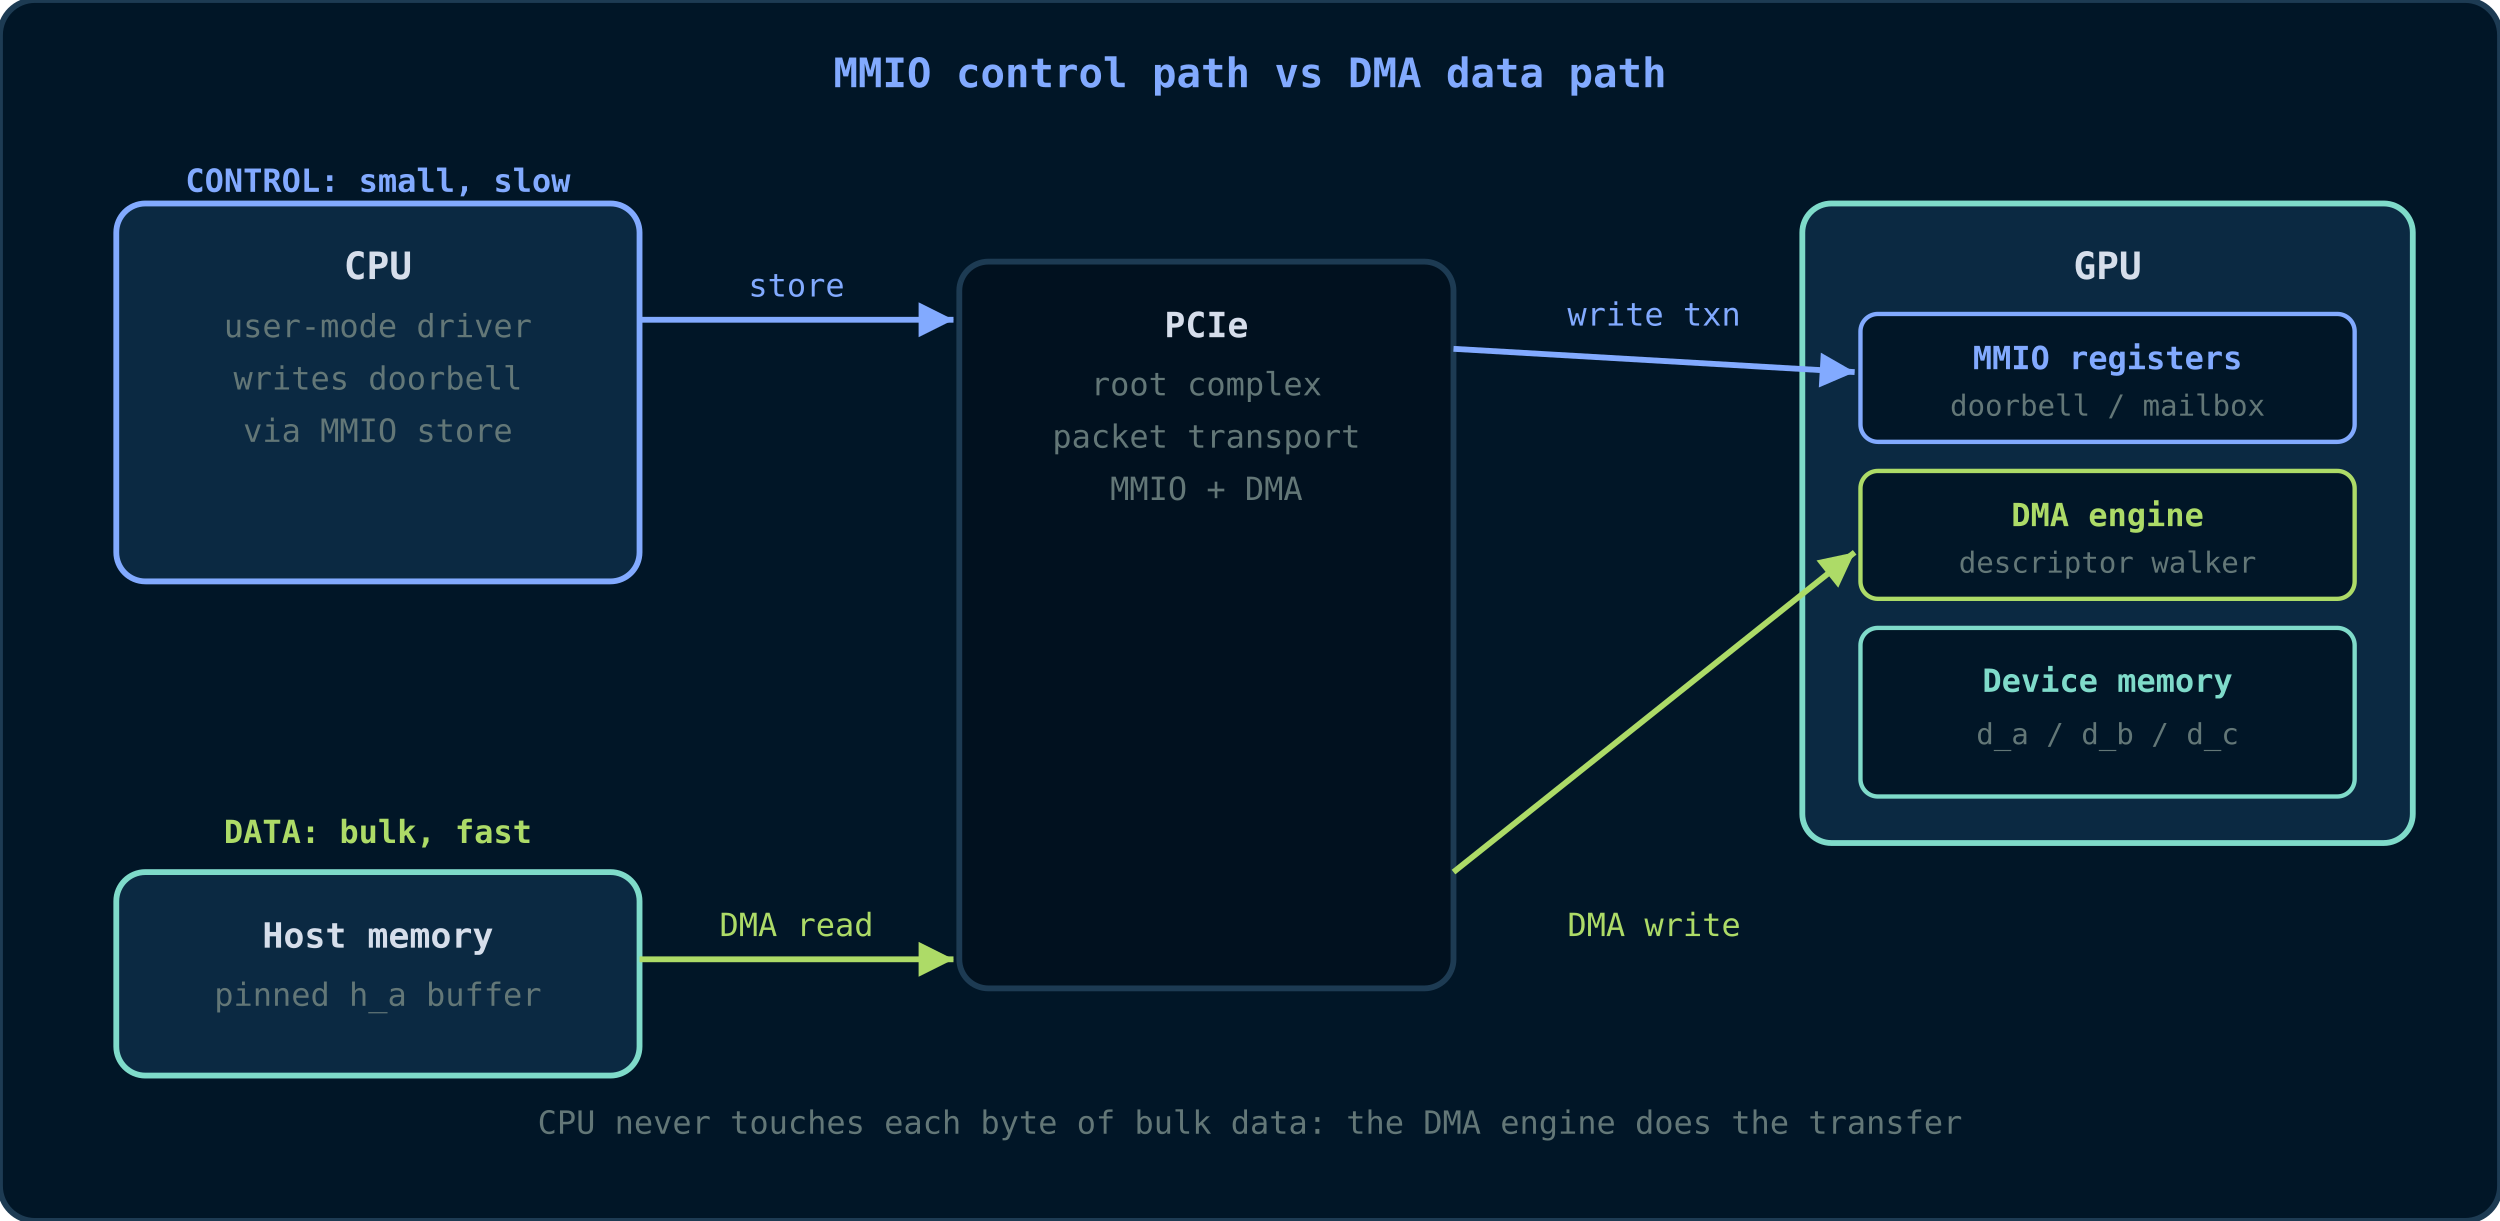
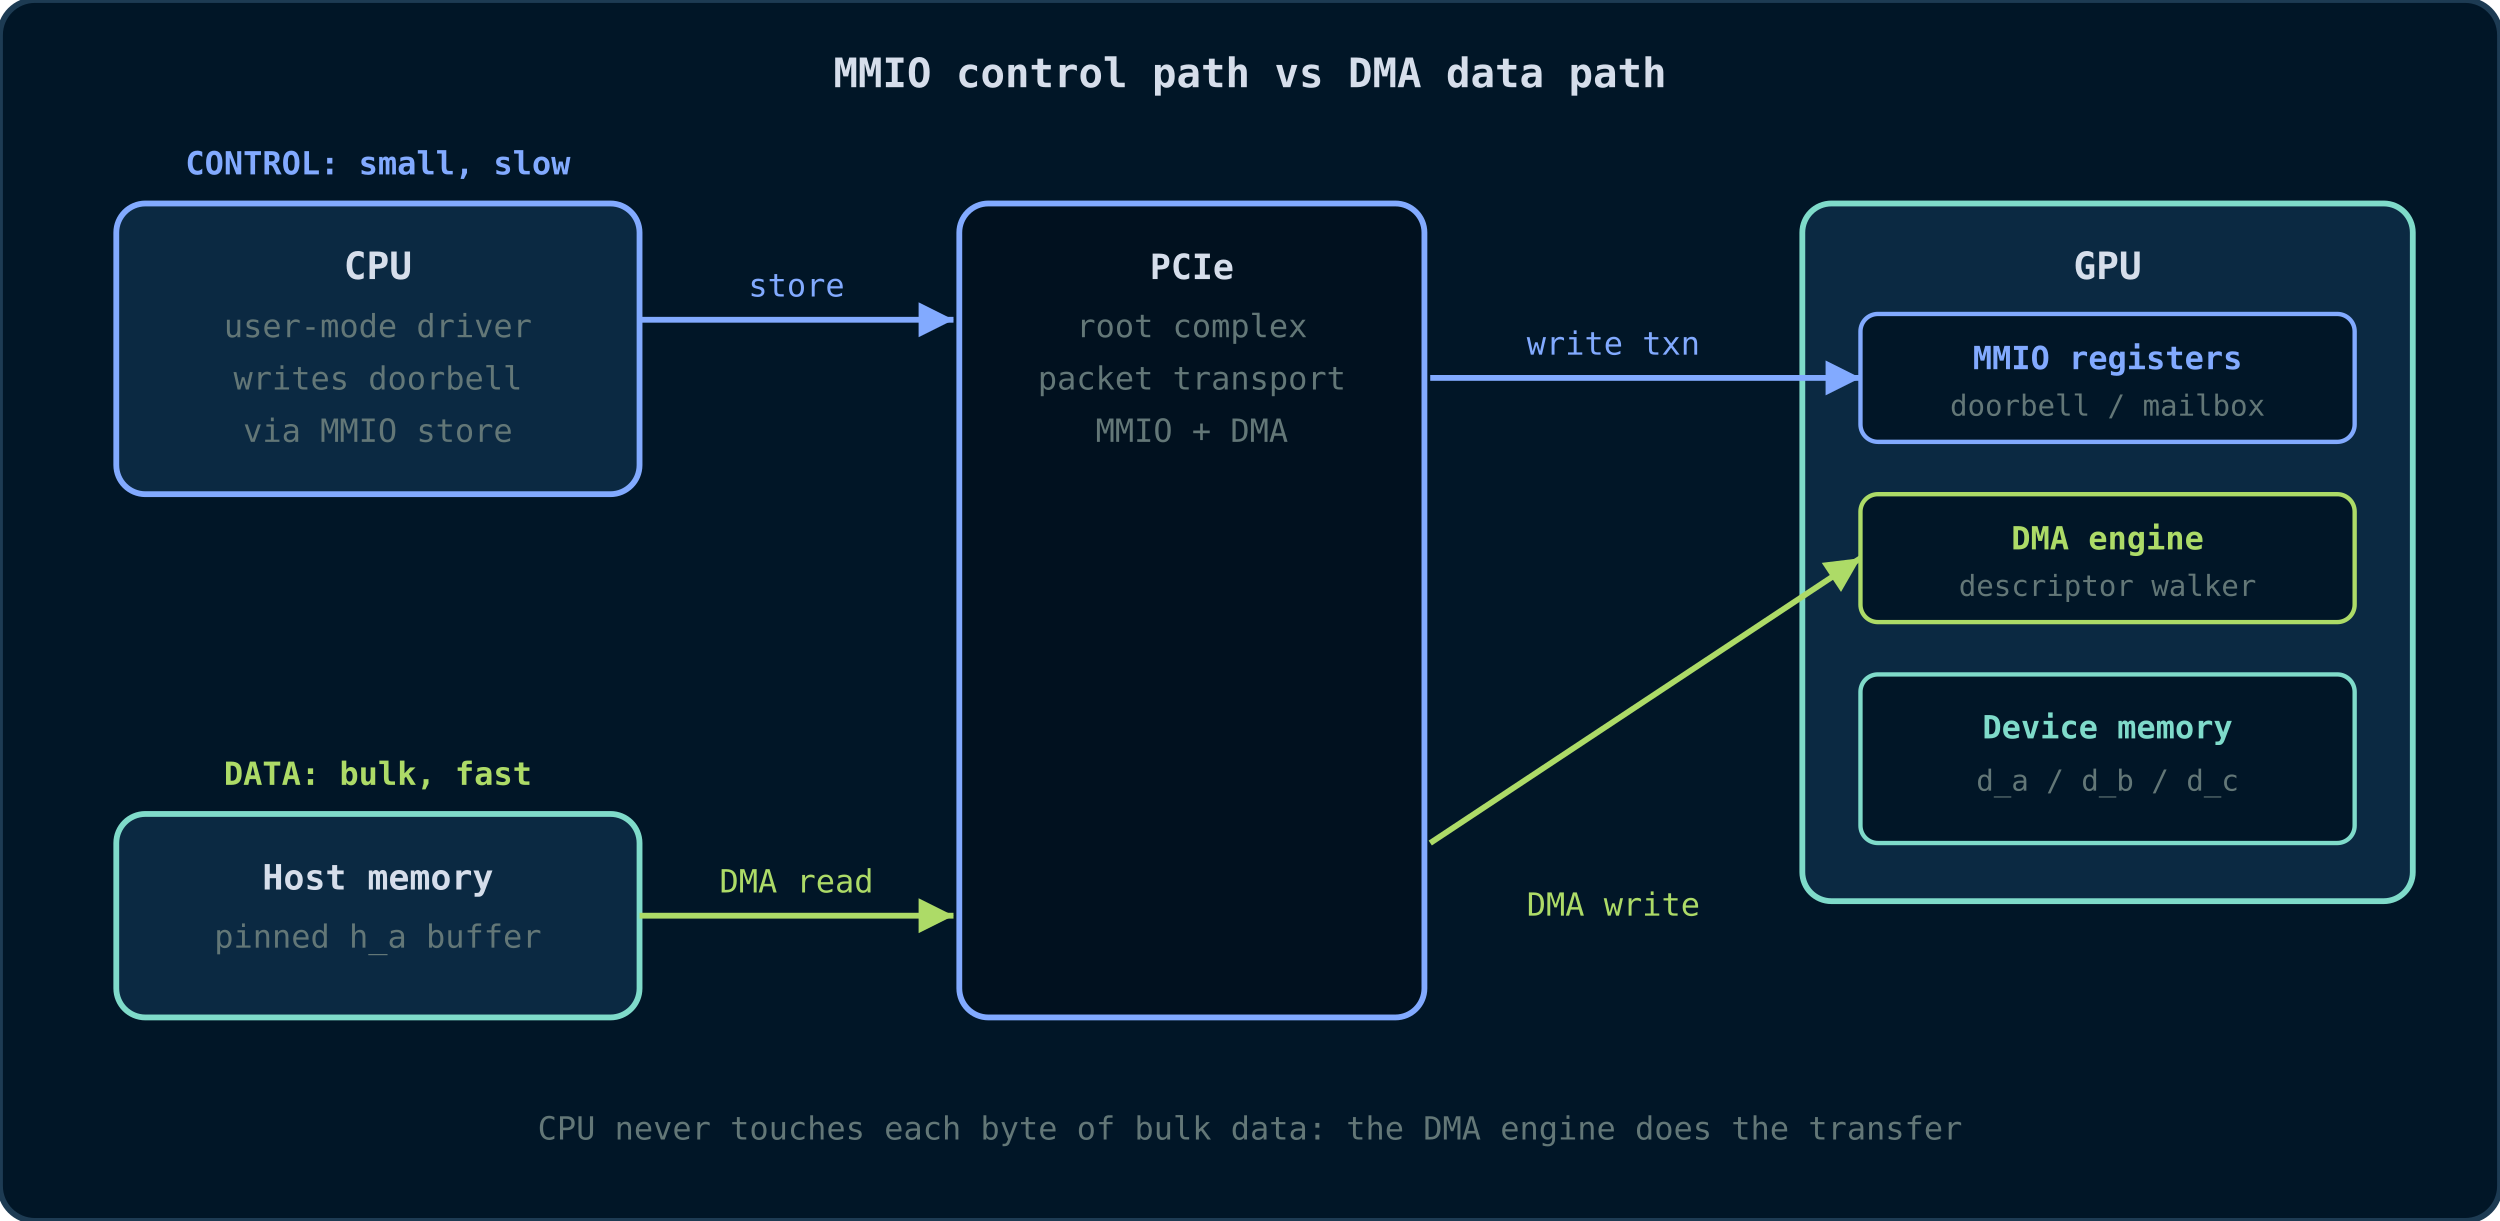
<svg xmlns="http://www.w3.org/2000/svg" viewBox="0 0 860 420" font-family="'JetBrains Mono','Fira Code','SF Mono',Menlo,Consolas,monospace">
  <rect x="0" y="0" width="860" height="420" rx="12" fill="#011627" stroke="#1d3b53" stroke-width="2" />
-   <text x="430" y="30" text-anchor="middle" fill="#82aaff" font-size="14" font-weight="bold">MMIO control path vs DMA data path</text>
-   <rect x="40" y="70" width="180" height="130" rx="10" fill="#0b2942" stroke="#82aaff" stroke-width="2" />
+   <text x="430" y="30" text-anchor="middle" fill="#d6deeb" font-size="14" font-weight="bold">MMIO control path vs DMA data path</text>
+   <rect x="40" y="70" width="180" height="100" rx="10" fill="#0b2942" stroke="#82aaff" stroke-width="2" />
  <text x="130" y="96" text-anchor="middle" fill="#d6deeb" font-size="13" font-weight="bold">CPU</text>
  <text x="130" y="116" text-anchor="middle" fill="#637777" font-size="11">user-mode driver</text>
  <text x="130" y="134" text-anchor="middle" fill="#637777" font-size="11">writes doorbell</text>
  <text x="130" y="152" text-anchor="middle" fill="#637777" font-size="11">via MMIO store</text>
-   <rect x="40" y="300" width="180" height="70" rx="10" fill="#0b2942" stroke="#7fdbca" stroke-width="2" />
-   <text x="130" y="326" text-anchor="middle" fill="#d6deeb" font-size="12" font-weight="bold">Host memory</text>
-   <text x="130" y="346" text-anchor="middle" fill="#637777" font-size="11">pinned h_a buffer</text>
-   <rect x="330" y="90" width="170" height="250" rx="10" fill="#01111f" stroke="#1d3b53" stroke-width="2" />
-   <text x="415" y="116" text-anchor="middle" fill="#d6deeb" font-size="12" font-weight="bold">PCIe</text>
-   <text x="415" y="136" text-anchor="middle" fill="#637777" font-size="11">root complex</text>
-   <text x="415" y="154" text-anchor="middle" fill="#637777" font-size="11">packet transport</text>
-   <text x="415" y="172" text-anchor="middle" fill="#637777" font-size="11">MMIO + DMA</text>
-   <rect x="620" y="70" width="210" height="220" rx="10" fill="#0b2942" stroke="#7fdbca" stroke-width="2" />
+   <rect x="40" y="280" width="180" height="70" rx="10" fill="#0b2942" stroke="#7fdbca" stroke-width="2" />
+   <text x="130" y="306" text-anchor="middle" fill="#d6deeb" font-size="12" font-weight="bold">Host memory</text>
+   <text x="130" y="326" text-anchor="middle" fill="#637777" font-size="11">pinned h_a buffer</text>
+   <rect x="330" y="70" width="160" height="280" rx="10" fill="#01111f" stroke="#82aaff" stroke-width="2" />
+   <text x="410" y="96" text-anchor="middle" fill="#d6deeb" font-size="12" font-weight="bold">PCIe</text>
+   <text x="410" y="116" text-anchor="middle" fill="#637777" font-size="11">root complex</text>
+   <text x="410" y="134" text-anchor="middle" fill="#637777" font-size="11">packet transport</text>
+   <text x="410" y="152" text-anchor="middle" fill="#637777" font-size="11">MMIO + DMA</text>
+   <rect x="620" y="70" width="210" height="240" rx="10" fill="#0b2942" stroke="#7fdbca" stroke-width="2" />
  <text x="725" y="96" text-anchor="middle" fill="#d6deeb" font-size="13" font-weight="bold">GPU</text>
  <rect x="640" y="108" width="170" height="44" rx="6" fill="#011627" stroke="#82aaff" stroke-width="1.5" />
  <text x="725" y="127" text-anchor="middle" fill="#82aaff" font-size="11" font-weight="bold">MMIO registers</text>
  <text x="725" y="143" text-anchor="middle" fill="#637777" font-size="10">doorbell / mailbox</text>
-   <rect x="640" y="162" width="170" height="44" rx="6" fill="#011627" stroke="#addb67" stroke-width="1.5" />
-   <text x="725" y="181" text-anchor="middle" fill="#addb67" font-size="11" font-weight="bold">DMA engine</text>
-   <text x="725" y="197" text-anchor="middle" fill="#637777" font-size="10">descriptor walker</text>
-   <rect x="640" y="216" width="170" height="58" rx="6" fill="#011627" stroke="#7fdbca" stroke-width="1.5" />
-   <text x="725" y="238" text-anchor="middle" fill="#7fdbca" font-size="11" font-weight="bold">Device memory</text>
-   <text x="725" y="256" text-anchor="middle" fill="#637777" font-size="10">d_a / d_b / d_c</text>
+   <rect x="640" y="170" width="170" height="44" rx="6" fill="#011627" stroke="#addb67" stroke-width="1.5" />
+   <text x="725" y="189" text-anchor="middle" fill="#addb67" font-size="11" font-weight="bold">DMA engine</text>
+   <text x="725" y="205" text-anchor="middle" fill="#637777" font-size="10">descriptor walker</text>
+   <rect x="640" y="232" width="170" height="58" rx="6" fill="#011627" stroke="#7fdbca" stroke-width="1.5" />
+   <text x="725" y="254" text-anchor="middle" fill="#7fdbca" font-size="11" font-weight="bold">Device memory</text>
+   <text x="725" y="272" text-anchor="middle" fill="#637777" font-size="10">d_a / d_b / d_c</text>
  <line x1="220" y1="110" x2="328" y2="110" stroke="#82aaff" stroke-width="2" marker-end="url(#arrowBlue)" />
  <text x="274" y="102" text-anchor="middle" fill="#82aaff" font-size="11">store</text>
-   <line x1="500" y1="120" x2="638" y2="128" stroke="#82aaff" stroke-width="2" marker-end="url(#arrowBlue)" />
-   <text x="569" y="112" text-anchor="middle" fill="#82aaff" font-size="11">write txn</text>
-   <line x1="220" y1="330" x2="328" y2="330" stroke="#addb67" stroke-width="2" marker-end="url(#arrowGreen)" />
-   <text x="274" y="322" text-anchor="middle" fill="#addb67" font-size="11">DMA read</text>
-   <line x1="500" y1="300" x2="638" y2="190" stroke="#addb67" stroke-width="2" marker-end="url(#arrowGreen)" />
-   <text x="569" y="322" text-anchor="middle" fill="#addb67" font-size="11">DMA write</text>
-   <text x="130" y="66" text-anchor="middle" fill="#82aaff" font-size="11" font-weight="bold">CONTROL: small, slow</text>
-   <text x="130" y="290" text-anchor="middle" fill="#addb67" font-size="11" font-weight="bold">DATA: bulk, fast</text>
-   <text x="430" y="390" text-anchor="middle" fill="#637777" font-size="11">CPU never touches each byte of bulk data: the DMA engine does the transfer</text>
+   <line x1="492" y1="130" x2="640" y2="130" stroke="#82aaff" stroke-width="2" marker-end="url(#arrowBlue)" />
+   <text x="555" y="122" text-anchor="middle" fill="#82aaff" font-size="11">write txn</text>
+   <line x1="220" y1="315" x2="328" y2="315" stroke="#addb67" stroke-width="2" marker-end="url(#arrowGreen)" />
+   <text x="274" y="307" text-anchor="middle" fill="#addb67" font-size="11">DMA read</text>
+   <line x1="492" y1="290" x2="640" y2="192" stroke="#addb67" stroke-width="2" marker-end="url(#arrowGreen)" />
+   <text x="555" y="315" text-anchor="middle" fill="#addb67" font-size="11">DMA write</text>
+   <text x="130" y="60" text-anchor="middle" fill="#82aaff" font-size="11" font-weight="bold">CONTROL: small, slow</text>
+   <text x="130" y="270" text-anchor="middle" fill="#addb67" font-size="11" font-weight="bold">DATA: bulk, fast</text>
+   <text x="430" y="392" text-anchor="middle" fill="#637777" font-size="11">CPU never touches each byte of bulk data: the DMA engine does the transfer</text>
  <defs>
    <marker id="arrowBlue" markerWidth="8" markerHeight="8" refX="6" refY="3" orient="auto">
      <path d="M0,0 L6,3 L0,6 Z" fill="#82aaff" />
    </marker>
    <marker id="arrowGreen" markerWidth="8" markerHeight="8" refX="6" refY="3" orient="auto">
      <path d="M0,0 L6,3 L0,6 Z" fill="#addb67" />
    </marker>
  </defs>
</svg>
